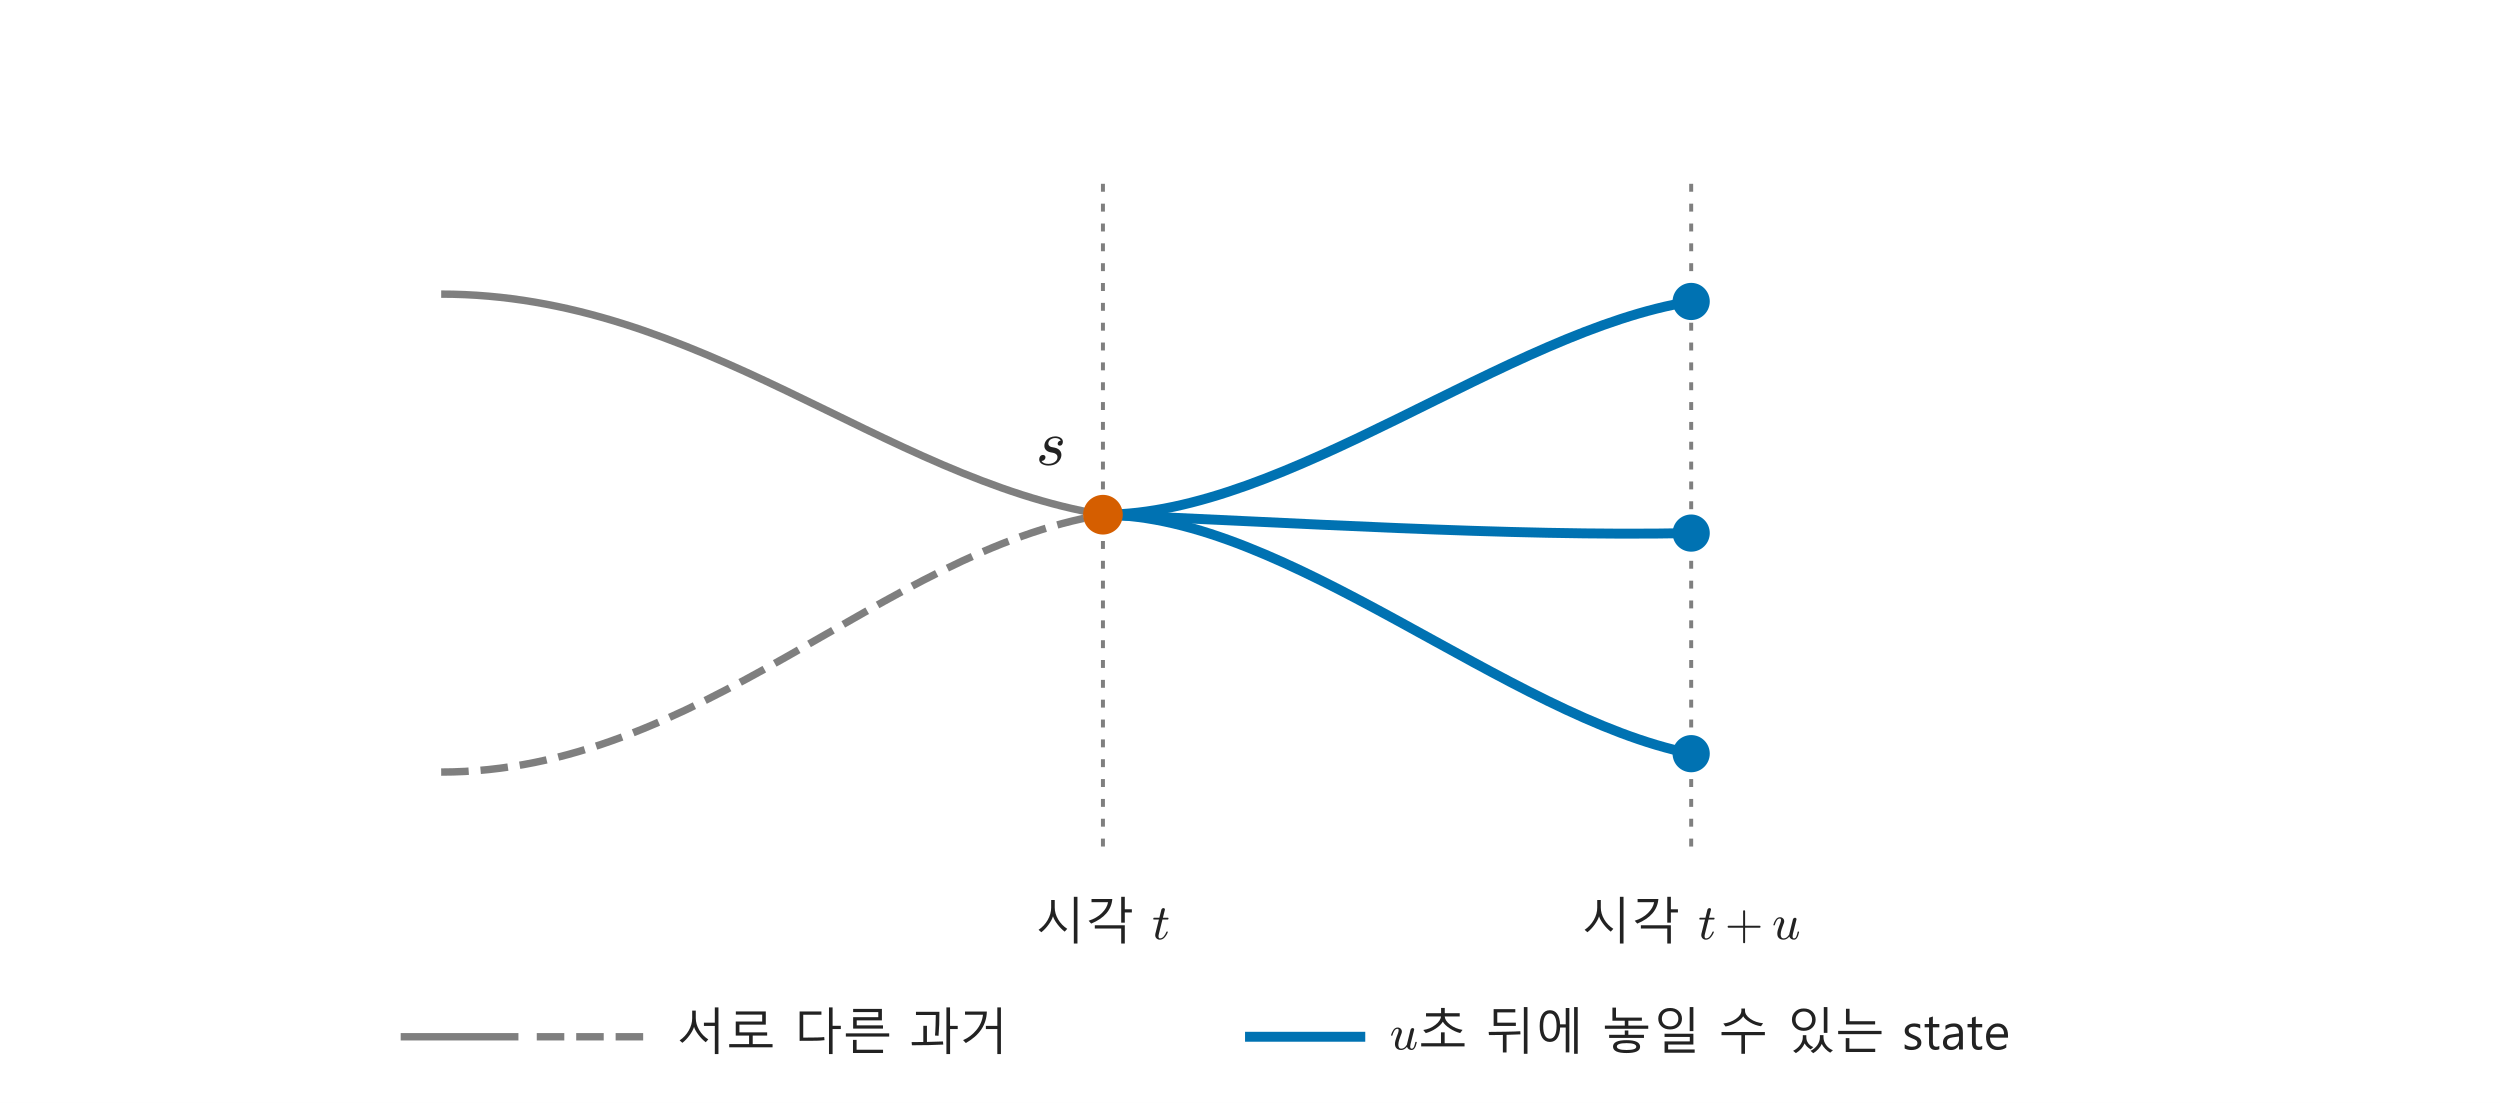
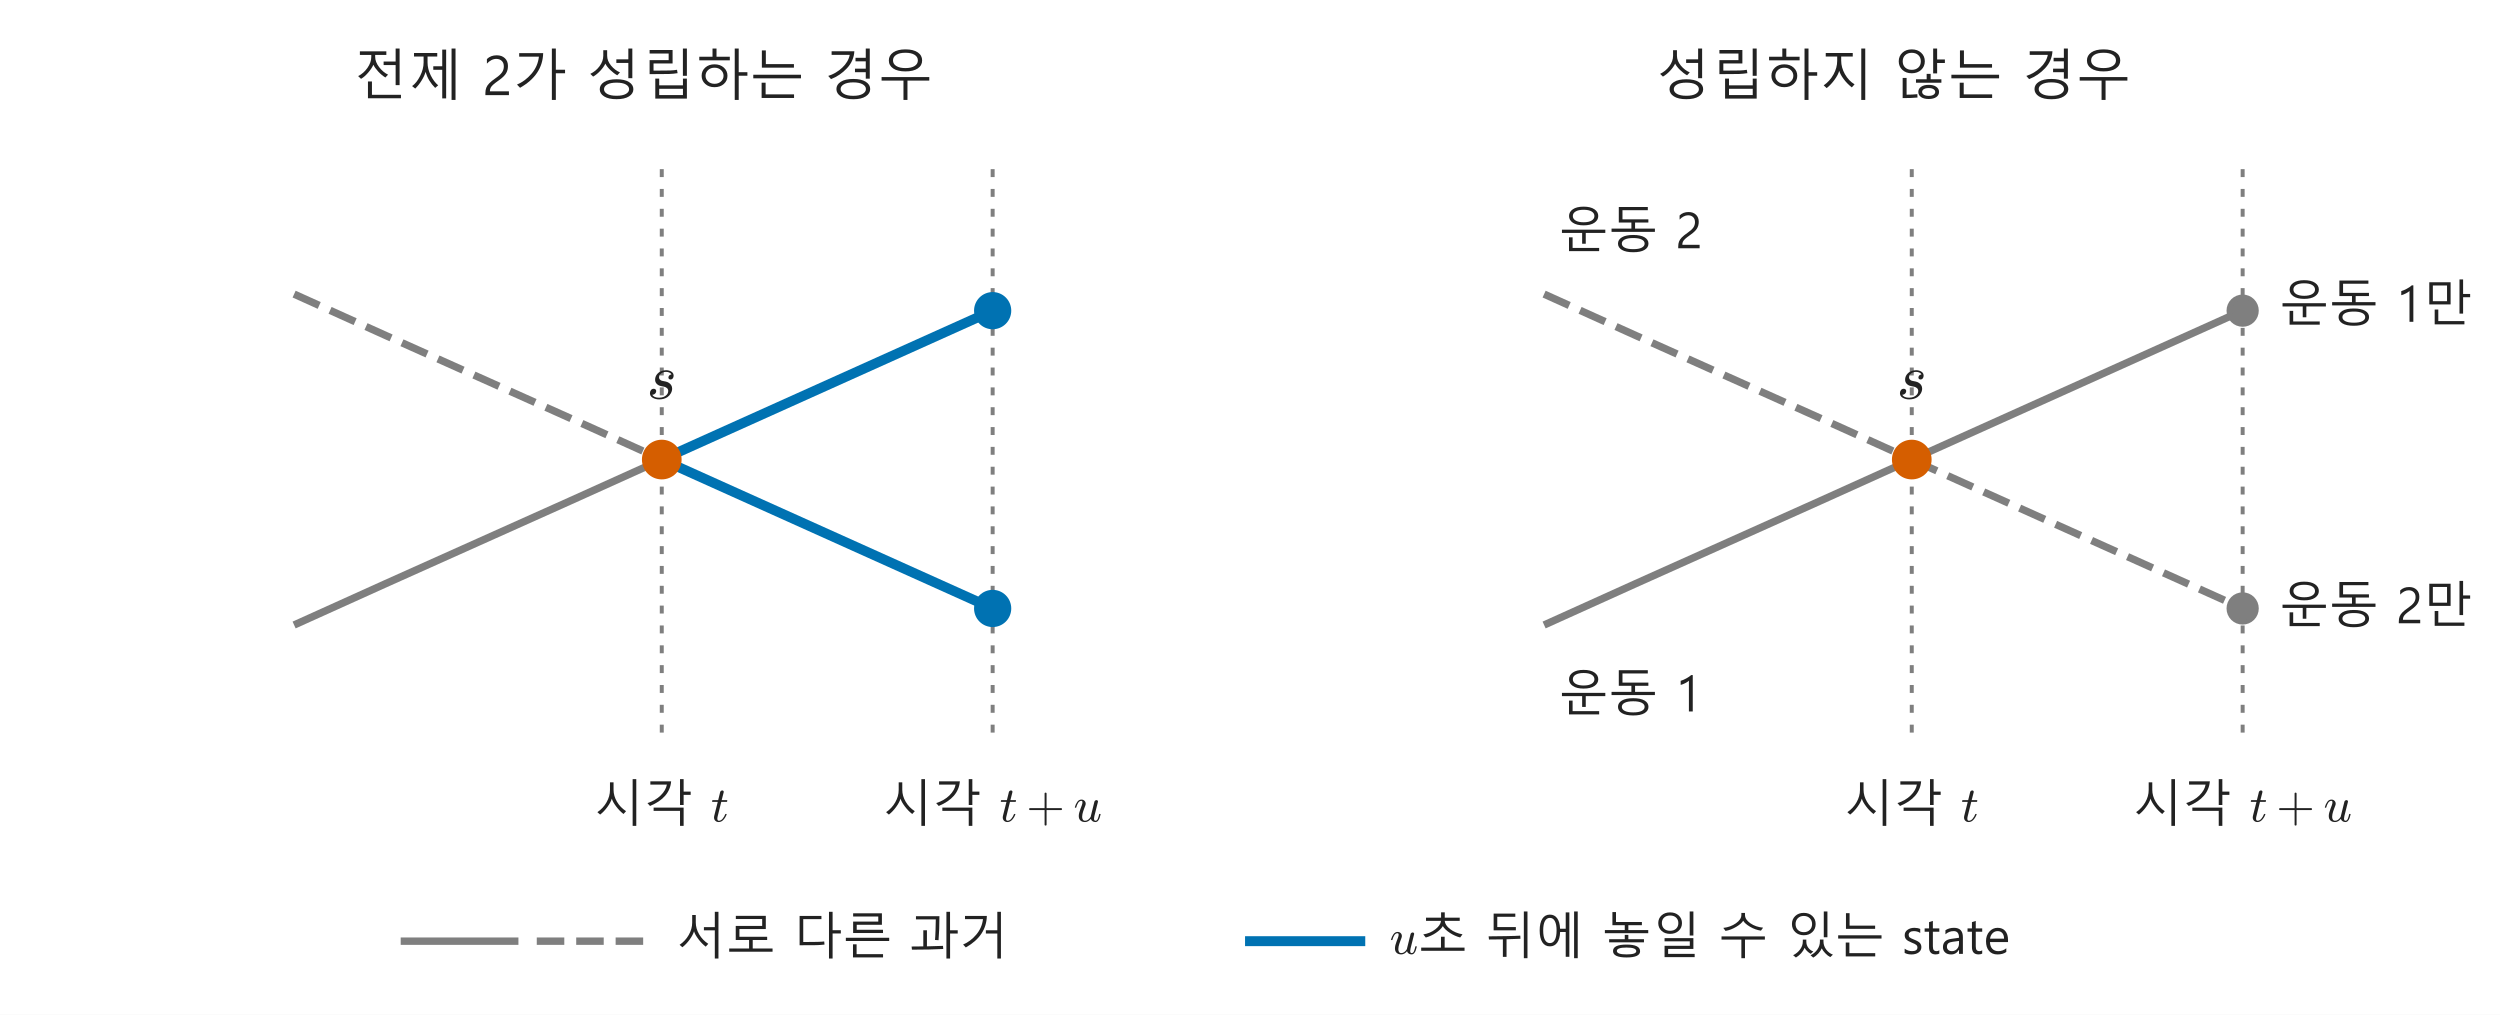
- <svg xmlns="http://www.w3.org/2000/svg" xmlns:xlink="http://www.w3.org/1999/xlink" width="504pt" height="222.353pt" viewBox="0 0 504 222.353" version="1.1">
+ <svg xmlns="http://www.w3.org/2000/svg" xmlns:xlink="http://www.w3.org/1999/xlink" width="504pt" height="204.565pt" viewBox="0 0 504 204.565" version="1.1">
  <defs>
    <style type="text/css">*{stroke-linejoin: round; stroke-linecap: butt}</style>
  </defs>
  <g id="figure_1">
    <g id="patch_1">
-       <path d="M 0 222.353  L 504 222.353  L 504 0  L 0 0  z " style="fill: #ffffff" />
+       <path d="M 0 204.565  L 504 204.565  L 504 0  L 0 0  z " style="fill: #ffffff" />
    </g>
    <g id="axes_1">
      <g id="line2d_1">
-         <path d="M 222.353 37.059  L 222.353 171.953  " clip-path="url(#p27a71201ba)" style="fill: none; stroke-dasharray: 1.6,2.4; stroke-dashoffset: 0; stroke: #7f7f7f; stroke-width: 0.8" />
+         <path d="M 133.412 34.094  L 133.412 148.235  " clip-path="url(#p366b29219c)" style="fill: none; stroke-dasharray: 1.6,2.4; stroke-dashoffset: 0; stroke: #7f7f7f; stroke-width: 0.8" />
      </g>
      <g id="line2d_2">
-         <path d="M 340.941 37.059  L 340.941 171.953  " clip-path="url(#p27a71201ba)" style="fill: none; stroke-dasharray: 1.6,2.4; stroke-dashoffset: 0; stroke: #7f7f7f; stroke-width: 0.8" />
+         <path d="M 200.118 34.094  L 200.118 148.235  " clip-path="url(#p366b29219c)" style="fill: none; stroke-dasharray: 1.6,2.4; stroke-dashoffset: 0; stroke: #7f7f7f; stroke-width: 0.8" />
      </g>
      <g id="line2d_3">
-         <path d="M 81.529 209.012  L 103.765 209.012  " clip-path="url(#p27a71201ba)" style="fill: none; stroke: #7f7f7f; stroke-width: 1.5; stroke-linecap: square" />
+         <path d="M 385.412 34.094  L 385.412 148.235  " clip-path="url(#p366b29219c)" style="fill: none; stroke-dasharray: 1.6,2.4; stroke-dashoffset: 0; stroke: #7f7f7f; stroke-width: 0.8" />
      </g>
      <g id="line2d_4">
-         <path d="M 108.212 209.012  L 130.447 209.012  " clip-path="url(#p27a71201ba)" style="fill: none; stroke-dasharray: 5.55,2.4; stroke-dashoffset: 0; stroke: #7f7f7f; stroke-width: 1.5" />
+         <path d="M 452.118 34.094  L 452.118 148.235  " clip-path="url(#p366b29219c)" style="fill: none; stroke-dasharray: 1.6,2.4; stroke-dashoffset: 0; stroke: #7f7f7f; stroke-width: 0.8" />
      </g>
      <g id="line2d_5">
-         <path d="M 252 209.012  L 274.235 209.012  " clip-path="url(#p27a71201ba)" style="fill: none; stroke: #0072b2; stroke-width: 2; stroke-linecap: square" />
+         <path d="M 81.529 189.741  L 103.765 189.741  " clip-path="url(#p366b29219c)" style="fill: none; stroke: #7f7f7f; stroke-width: 1.5; stroke-linecap: square" />
+       </g>
+       <g id="line2d_6">
+         <path d="M 108.212 189.741  L 130.447 189.741  " clip-path="url(#p366b29219c)" style="fill: none; stroke-dasharray: 5.55,2.4; stroke-dashoffset: 0; stroke: #7f7f7f; stroke-width: 1.5" />
+       </g>
+       <g id="line2d_7">
+         <path d="M 252 189.741  L 274.235 189.741  " clip-path="url(#p366b29219c)" style="fill: none; stroke: #0072b2; stroke-width: 2; stroke-linecap: square" />
      </g>
      <g id="text_1">
-         <g style="fill: #222222" transform="translate(208.7529 189.3905) scale(0.1 -0.1)">
+         <g style="fill: #222222" transform="translate(119.8118 165.6729) scale(0.1 -0.1)">
          <defs>
            <path id="MalgunGothic-c2dc" d="M 4947 -563  L 4947 5466  L 5416 5466  L 5416 -563  L 4947 -563  z M 3769 966  Q 3263 1353 2820 1939  Q 2378 2525 2259 2950  Q 2116 2463 1687 1872  Q 1259 1281 756 891  L 397 1203  Q 1141 1703 1581 2479  Q 2022 3256 2022 4063  L 2022 5050  L 2484 5050  L 2484 4084  Q 2484 3303 2920 2556  Q 3356 1809 4097 1331  L 3769 966  z " transform="scale(0.015625)" />
            <path id="MalgunGothic-ac01" d="M 5125 3438  L 5125 2125  L 4659 2125  L 4659 5466  L 5125 5466  L 5125 3853  L 6034 3853  L 6034 3438  L 5125 3438  z M 3513 5178  Q 3344 3069 788 2003  L 459 2375  Q 1497 2703 2167 3365  Q 2838 4028 2963 4763  L 831 4763  L 831 5178  L 3513 5178  z M 4659 -563  L 4659 1369  L 1253 1369  L 1253 1791  L 5125 1791  L 5125 -563  L 4659 -563  z " transform="scale(0.015625)" />
            <path id="MalgunGothic-20" transform="scale(0.015625)" />
            <path id="Cmmi10-74" d="M 397 519  Q 397 613 416 697  L 878 2534  L 206 2534  Q 141 2534 141 2619  Q 166 2759 225 2759  L 934 2759  L 1191 3803  Q 1216 3888 1291 3947  Q 1366 4006 1459 4006  Q 1541 4006 1595 3957  Q 1650 3909 1650 3828  Q 1650 3809 1648 3798  Q 1647 3788 1644 3775  L 1388 2759  L 2047 2759  Q 2113 2759 2113 2675  Q 2109 2659 2100 2621  Q 2091 2584 2075 2559  Q 2059 2534 2028 2534  L 1331 2534  L 872 684  Q 825 503 825 372  Q 825 97 1013 97  Q 1294 97 1511 361  Q 1728 625 1844 941  Q 1869 978 1894 978  L 1972 978  Q 1997 978 2012 961  Q 2028 944 2028 922  Q 2028 909 2022 903  Q 1881 516 1612 222  Q 1344 -72 997 -72  Q 744 -72 570 93  Q 397 259 397 519  z " transform="scale(0.015625)" />
          </defs>
          <use xlink:href="#MalgunGothic-c2dc" transform="translate(0 0.59375)" />
          <use xlink:href="#MalgunGothic-ac01" transform="translate(100 0.59375)" />
          <use xlink:href="#MalgunGothic-20" transform="translate(200 0.59375)" />
          <use xlink:href="#Cmmi10-74" transform="translate(235.1562 0.59375)" />
        </g>
      </g>
      <g id="text_2">
-         <g style="fill: #222222" transform="translate(318.8412 189.3905) scale(0.1 -0.1)">
+         <g style="fill: #222222" transform="translate(178.0176 165.6729) scale(0.1 -0.1)">
          <defs>
            <path id="Cmr10-2b" d="M 481 1472  Q 428 1472 393 1512  Q 359 1553 359 1600  Q 359 1647 393 1687  Q 428 1728 481 1728  L 2363 1728  L 2363 3616  Q 2363 3666 2400 3698  Q 2438 3731 2491 3731  Q 2538 3731 2578 3698  Q 2619 3666 2619 3616  L 2619 1728  L 4500 1728  Q 4547 1728 4581 1687  Q 4616 1647 4616 1600  Q 4616 1553 4581 1512  Q 4547 1472 4500 1472  L 2619 1472  L 2619 -416  Q 2619 -466 2578 -498  Q 2538 -531 2491 -531  Q 2438 -531 2400 -498  Q 2363 -466 2363 -416  L 2363 1472  L 481 1472  z " transform="scale(0.015625)" />
            <path id="Cmmi10-75" d="M 678 697  Q 678 906 734 1126  Q 791 1347 892 1617  Q 994 1888 1069 2088  Q 1153 2322 1153 2472  Q 1153 2663 1013 2663  Q 759 2663 595 2402  Q 431 2141 353 1819  Q 341 1778 300 1778  L 225 1778  Q 172 1778 172 1838  L 172 1856  Q 275 2238 487 2533  Q 700 2828 1025 2828  Q 1253 2828 1411 2678  Q 1569 2528 1569 2297  Q 1569 2178 1516 2047  Q 1488 1969 1388 1706  Q 1288 1444 1234 1272  Q 1181 1100 1147 934  Q 1113 769 1113 603  Q 1113 391 1203 244  Q 1294 97 1497 97  Q 1906 97 2216 603  Q 2222 628 2226 651  Q 2231 675 2234 697  L 2694 2553  Q 2716 2638 2794 2698  Q 2872 2759 2963 2759  Q 3041 2759 3098 2709  Q 3156 2659 3156 2578  Q 3156 2541 3150 2528  L 2688 684  Q 2644 494 2644 372  Q 2644 97 2828 97  Q 3034 97 3136 351  Q 3238 606 3309 941  Q 3322 978 3359 978  L 3438 978  Q 3463 978 3478 956  Q 3494 934 3494 916  Q 3425 641 3361 444  Q 3297 247 3159 87  Q 3022 -72 2816 -72  Q 2613 -72 2452 39  Q 2291 150 2234 341  Q 2088 153 1894 40  Q 1700 -72 1484 -72  Q 1116 -72 897 129  Q 678 331 678 697  z " transform="scale(0.015625)" />
          </defs>
          <use xlink:href="#MalgunGothic-c2dc" transform="translate(0 0.59375)" />
          <use xlink:href="#MalgunGothic-ac01" transform="translate(100 0.59375)" />
          <use xlink:href="#MalgunGothic-20" transform="translate(200 0.59375)" />
          <use xlink:href="#Cmmi10-74" transform="translate(235.1562 0.59375)" />
          <use xlink:href="#Cmr10-2b" transform="translate(288.7988 0.59375)" />
          <use xlink:href="#Cmmi10-75" transform="translate(384.043 0.59375)" />
        </g>
      </g>
+       <g id="text_3">
+         <g style="fill: #222222" transform="translate(371.8118 165.6729) scale(0.1 -0.1)">
+           <use xlink:href="#MalgunGothic-c2dc" transform="translate(0 0.59375)" />
+           <use xlink:href="#MalgunGothic-ac01" transform="translate(100 0.59375)" />
+           <use xlink:href="#MalgunGothic-20" transform="translate(200 0.59375)" />
+           <use xlink:href="#Cmmi10-74" transform="translate(235.1562 0.59375)" />
+         </g>
+       </g>
+       <g id="text_4">
+         <g style="fill: #222222" transform="translate(430.0176 165.6729) scale(0.1 -0.1)">
+           <use xlink:href="#MalgunGothic-c2dc" transform="translate(0 0.59375)" />
+           <use xlink:href="#MalgunGothic-ac01" transform="translate(100 0.59375)" />
+           <use xlink:href="#MalgunGothic-20" transform="translate(200 0.59375)" />
+           <use xlink:href="#Cmmi10-74" transform="translate(235.1562 0.59375)" />
+           <use xlink:href="#Cmr10-2b" transform="translate(288.7988 0.59375)" />
+           <use xlink:href="#Cmmi10-75" transform="translate(384.043 0.59375)" />
+         </g>
+       </g>
      <g id="patch_2">
-         <path d="M 88.941 59.294  C 140.824 59.294 177.882 96.353 222.353 103.765  " clip-path="url(#p27a71201ba)" style="fill: none; stroke: #7f7f7f; stroke-width: 1.5; stroke-linejoin: miter" />
+         <path d="M 59.294 126  C 83.753 114.882 108.953 103.765 133.412 92.647  " clip-path="url(#p366b29219c)" style="fill: none; stroke: #7f7f7f; stroke-width: 1.5; stroke-linejoin: miter" />
      </g>
      <g id="patch_3">
-         <path d="M 88.941 155.647  C 140.824 155.647 177.882 111.176 222.353 103.765  " clip-path="url(#p27a71201ba)" style="fill: none; stroke-dasharray: 5.55,2.4; stroke-dashoffset: 0; stroke: #7f7f7f; stroke-width: 1.5; stroke-linejoin: miter" />
+         <path d="M 59.294 59.294  C 83.753 70.412 108.953 81.529 133.412 92.647  " clip-path="url(#p366b29219c)" style="fill: none; stroke-dasharray: 5.55,2.4; stroke-dashoffset: 0; stroke: #7f7f7f; stroke-width: 1.5; stroke-linejoin: miter" />
      </g>
      <g id="patch_4">
-         <path d="M 222.353 103.765  C 259.412 103.765 303.882 66.706 340.941 60.776  " clip-path="url(#p27a71201ba)" style="fill: none; stroke: #0072b2; stroke-width: 2; stroke-linejoin: miter" />
+         <path d="M 133.412 92.647  C 155.647 82.641 177.882 72.635 200.118 62.629  " clip-path="url(#p366b29219c)" style="fill: none; stroke: #0072b2; stroke-width: 2; stroke-linejoin: miter" />
      </g>
      <g id="patch_5">
-         <path d="M 222.353 103.765  C 259.412 105.247 303.882 108.212 340.941 107.471  " clip-path="url(#p27a71201ba)" style="fill: none; stroke: #0072b2; stroke-width: 2; stroke-linejoin: miter" />
+         <path d="M 133.412 92.647  C 155.647 102.653 177.882 112.659 200.118 122.665  " clip-path="url(#p366b29219c)" style="fill: none; stroke: #0072b2; stroke-width: 2; stroke-linejoin: miter" />
      </g>
      <g id="patch_6">
-         <path d="M 222.353 103.765  C 259.412 103.765 303.882 144.529 340.941 151.941  " clip-path="url(#p27a71201ba)" style="fill: none; stroke: #0072b2; stroke-width: 2; stroke-linejoin: miter" />
-       </g>
-       <g id="text_3">
-         <g style="fill: #222222" transform="translate(208.8312 93.82181) scale(0.13 -0.13)">
+         <path d="M 311.294 126  C 335.753 114.882 360.953 103.765 385.412 92.647  " clip-path="url(#p366b29219c)" style="fill: none; stroke: #7f7f7f; stroke-width: 1.5; stroke-linejoin: miter" />
+       </g>
+       <g id="patch_7">
+         <path d="M 311.294 59.294  C 335.753 70.412 360.953 81.529 385.412 92.647  " clip-path="url(#p366b29219c)" style="fill: none; stroke-dasharray: 5.55,2.4; stroke-dashoffset: 0; stroke: #7f7f7f; stroke-width: 1.5; stroke-linejoin: miter" />
+       </g>
+       <g id="patch_8">
+         <path d="M 385.412 92.647  C 407.647 82.641 429.882 72.635 452.118 62.629  " clip-path="url(#p366b29219c)" style="fill: none; stroke: #7f7f7f; stroke-width: 1.5; stroke-linejoin: miter" />
+       </g>
+       <g id="patch_9">
+         <path d="M 385.412 92.647  C 407.647 102.653 429.882 112.659 452.118 122.665  " clip-path="url(#p366b29219c)" style="fill: none; stroke-dasharray: 5.55,2.4; stroke-dashoffset: 0; stroke: #7f7f7f; stroke-width: 1.5; stroke-linejoin: miter" />
+       </g>
+       <g id="text_5">
+         <g style="fill: #222222" transform="translate(130.3568 80.48063) scale(0.13 -0.13)">
          <defs>
            <path id="Cmmi10-73" d="M 556 391  Q 728 97 1247 97  Q 1472 97 1675 173  Q 1878 250 2011 403  Q 2144 556 2144 775  Q 2144 941 2025 1047  Q 1906 1153 1734 1191  L 1388 1259  Q 1150 1319 997 1481  Q 844 1644 844 1875  Q 844 2159 998 2378  Q 1153 2597 1406 2712  Q 1659 2828 1931 2828  Q 2222 2828 2451 2689  Q 2681 2550 2681 2278  Q 2681 2131 2598 2018  Q 2516 1906 2369 1906  Q 2284 1906 2223 1961  Q 2163 2016 2163 2100  Q 2163 2175 2205 2245  Q 2247 2316 2317 2358  Q 2388 2400 2463 2400  Q 2406 2538 2251 2600  Q 2097 2663 1919 2663  Q 1756 2663 1593 2597  Q 1431 2531 1332 2404  Q 1234 2278 1234 2106  Q 1234 1991 1315 1903  Q 1397 1816 1516 1778  L 1888 1703  Q 2066 1666 2214 1570  Q 2363 1475 2448 1329  Q 2534 1184 2534 997  Q 2534 759 2401 528  Q 2269 297 2075 159  Q 1734 -72 1241 -72  Q 900 -72 615 84  Q 331 241 331 550  Q 331 725 432 854  Q 534 984 709 984  Q 813 984 883 921  Q 953 859 953 756  Q 953 609 843 500  Q 734 391 588 391  L 556 391  z " transform="scale(0.015625)" />
          </defs>
          <use xlink:href="#Cmmi10-73" transform="translate(0 0.8125)" />
        </g>
      </g>
-       <g id="text_4">
-         <g style="fill: #222222" transform="translate(136.3765 211.6258) scale(0.1 -0.1)">
+       <g id="text_6">
+         <g style="fill: #222222" transform="translate(382.3568 80.48063) scale(0.13 -0.13)">
+           <use xlink:href="#Cmmi10-73" transform="translate(0 0.8125)" />
+         </g>
+       </g>
+       <g id="text_7">
+         <g style="fill: #222222" transform="translate(314.2588 143.4376) scale(0.1 -0.1)">
+           <defs>
+             <path id="MalgunGothic-c6b4" d="M 3200 2956  Q 2306 2956 1812 3292  Q 1319 3628 1319 4159  Q 1319 4697 1812 5033  Q 2306 5369 3200 5369  Q 4097 5369 4592 5031  Q 5088 4694 5088 4159  Q 5088 3631 4592 3293  Q 4097 2956 3200 2956  z M 3200 4966  Q 2534 4966 2170 4747  Q 1806 4528 1806 4159  Q 1806 3794 2173 3573  Q 2541 3353 3200 3353  Q 3859 3353 4226 3573  Q 4594 3794 4594 4159  Q 4594 4528 4230 4747  Q 3866 4966 3200 4966  z M 3009 588  L 3009 1978  L 403 1978  L 403 2400  L 5997 2400  L 5997 1978  L 3475 1978  L 3475 588  L 3009 588  z M 1313 -372  L 1313 1409  L 1778 1409  L 1778 44  L 5203 44  L 5203 -372  L 1313 -372  z " transform="scale(0.015625)" />
+             <path id="MalgunGothic-b3d9" d="M 403 2119  L 403 2534  L 2963 2534  L 2963 3316  L 1338 3316  L 1338 5325  L 5081 5325  L 5081 4909  L 1813 4909  L 1813 3731  L 5153 3731  L 5153 3316  L 3438 3316  L 3438 2534  L 5997 2534  L 5997 2119  L 403 2119  z M 3200 -513  Q 2247 -513 1740 -211  Q 1234 91 1234 603  Q 1234 1116 1742 1416  Q 2250 1716 3200 1716  Q 4150 1716 4658 1416  Q 5166 1116 5166 603  Q 5166 91 4659 -211  Q 4153 -513 3200 -513  z M 3200 1319  Q 2478 1319 2103 1126  Q 1728 934 1728 603  Q 1728 272 2104 78  Q 2481 -116 3200 -116  Q 3919 -116 4295 78  Q 4672 272 4672 603  Q 4672 934 4295 1126  Q 3919 1319 3200 1319  z " transform="scale(0.015625)" />
+             <path id="MalgunGothic-31" d="M 2231 0  L 1734 0  L 1734 3972  Q 1591 3828 1266 3661  Q 941 3494 672 3428  L 672 3959  Q 1016 4056 1409 4275  Q 1803 4494 2031 4700  L 2231 4700  L 2231 0  z " transform="scale(0.015625)" />
+           </defs>
+           <use xlink:href="#MalgunGothic-c6b4" />
+           <use xlink:href="#MalgunGothic-b3d9" transform="translate(100 0)" />
+           <use xlink:href="#MalgunGothic-20" transform="translate(200 0)" />
+           <use xlink:href="#MalgunGothic-31" transform="translate(235.1562 0)" />
+         </g>
+       </g>
+       <g id="text_8">
+         <g style="fill: #222222" transform="translate(314.2588 50.04936) scale(0.1 -0.1)">
+           <defs>
+             <path id="MalgunGothic-32" d="M 2519 3372  Q 2519 3784 2275 4018  Q 2031 4253 1628 4253  Q 1341 4253 1053 4104  Q 766 3956 534 3697  L 534 4234  Q 981 4675 1691 4675  Q 2281 4675 2642 4334  Q 3003 3994 3003 3416  Q 3003 2919 2772 2545  Q 2541 2172 1984 1775  Q 1459 1406 1254 1215  Q 1050 1025 967 854  Q 884 684 884 450  L 3116 450  L 3116 0  L 356 0  L 356 225  Q 356 603 461 870  Q 566 1138 811 1392  Q 1056 1647 1597 2022  Q 2091 2363 2305 2670  Q 2519 2978 2519 3372  z " transform="scale(0.015625)" />
+           </defs>
+           <use xlink:href="#MalgunGothic-c6b4" />
+           <use xlink:href="#MalgunGothic-b3d9" transform="translate(100 0)" />
+           <use xlink:href="#MalgunGothic-20" transform="translate(200 0)" />
+           <use xlink:href="#MalgunGothic-32" transform="translate(235.1562 0)" />
+         </g>
+       </g>
+       <g id="text_9">
+         <g style="fill: #222222" transform="translate(459.5294 64.87289) scale(0.1 -0.1)">
+           <defs>
+             <path id="MalgunGothic-b9cc" d="M 5125 3169  L 5125 1056  L 4659 1056  L 4659 5466  L 5125 5466  L 5125 3591  L 6034 3591  L 6034 3169  L 5125 3169  z M 763 2241  L 763 5100  L 3513 5100  L 3513 2241  L 763 2241  z M 3053 4684  L 1222 4684  L 1222 2656  L 3053 2656  L 3053 4684  z M 1459 -331  L 1459 1581  L 1925 1581  L 1925 91  L 5294 91  L 5294 -331  L 1459 -331  z " transform="scale(0.015625)" />
+           </defs>
+           <use xlink:href="#MalgunGothic-c6b4" />
+           <use xlink:href="#MalgunGothic-b3d9" transform="translate(100 0)" />
+           <use xlink:href="#MalgunGothic-20" transform="translate(200 0)" />
+           <use xlink:href="#MalgunGothic-31" transform="translate(235.1562 0)" />
+           <use xlink:href="#MalgunGothic-b9cc" transform="translate(290.2344 0)" />
+         </g>
+       </g>
+       <g id="text_10">
+         <g style="fill: #222222" transform="translate(459.5294 125.6494) scale(0.1 -0.1)">
+           <use xlink:href="#MalgunGothic-c6b4" />
+           <use xlink:href="#MalgunGothic-b3d9" transform="translate(100 0)" />
+           <use xlink:href="#MalgunGothic-20" transform="translate(200 0)" />
+           <use xlink:href="#MalgunGothic-32" transform="translate(235.1562 0)" />
+           <use xlink:href="#MalgunGothic-b9cc" transform="translate(290.2344 0)" />
+         </g>
+       </g>
+       <g id="text_11">
+         <g style="fill: #222222" transform="translate(71.3758 19.18135) scale(0.11 -0.11)">
+           <defs>
+             <path id="MalgunGothic-c804" d="M 4878 1178  L 4878 3525  L 3469 3525  L 3469 3944  L 4878 3944  L 4878 5466  L 5344 5466  L 5344 1178  L 4878 1178  z M 3675 2069  Q 3228 2344 2829 2776  Q 2431 3209 2266 3566  Q 2091 3150 1662 2648  Q 1234 2147 819 1913  L 481 2234  Q 1125 2559 1573 3198  Q 2022 3838 2022 4494  L 2022 4716  L 684 4716  L 684 5141  L 3788 5141  L 3788 4716  L 2478 4716  L 2478 4494  Q 2478 3894 2943 3286  Q 3409 2678 3988 2406  L 3675 2069  z M 1631 -366  L 1631 1606  L 2100 1606  L 2100 44  L 5503 44  L 5503 -366  L 1631 -366  z " transform="scale(0.015625)" />
+             <path id="MalgunGothic-c81c" d="M 5038 -563  L 5038 5466  L 5503 5466  L 5503 -563  L 5038 -563  z M 3944 -378  L 3944 2975  L 2894 2975  L 2894 3391  L 3944 3391  L 3944 5344  L 4403 5344  L 4403 -378  L 3944 -378  z M 3116 850  Q 2306 1647 1984 2734  Q 1881 2291 1529 1722  Q 1178 1153 775 769  L 409 1063  Q 941 1438 1350 2248  Q 1759 3059 1759 3834  L 1759 4525  L 634 4525  L 634 4941  L 3359 4941  L 3359 4525  L 2222 4525  L 2222 3828  Q 2222 3075 2589 2328  Q 2956 1581 3469 1153  L 3116 850  z " transform="scale(0.015625)" />
+             <path id="MalgunGothic-ac00" d="M 5094 2566  L 5094 -563  L 4628 -563  L 4628 5466  L 5094 5466  L 5094 2981  L 6175 2981  L 6175 2566  L 5094 2566  z M 3609 4928  Q 3541 2363 897 863  L 538 1241  Q 1484 1631 2234 2506  Q 2984 3381 3109 4513  L 794 4513  L 794 4928  L 3609 4928  z " transform="scale(0.015625)" />
+             <path id="MalgunGothic-c131" d="M 4947 1984  L 4947 3781  L 3541 3781  L 3541 4200  L 4947 4200  L 4947 5466  L 5416 5466  L 5416 1984  L 4947 1984  z M 3653 2328  Q 3244 2550 2831 2950  Q 2419 3350 2253 3700  Q 2075 3303 1659 2858  Q 1244 2413 819 2175  L 488 2497  Q 1134 2806 1571 3393  Q 2009 3981 2009 4628  L 2009 5269  L 2463 5269  L 2463 4628  Q 2463 4025 2916 3472  Q 3369 2919 3969 2669  L 3653 2328  z M 3566 -475  Q 2622 -475 2108 -148  Q 1594 178 1594 697  Q 1594 1216 2106 1539  Q 2619 1863 3566 1863  Q 4513 1863 5025 1539  Q 5538 1216 5538 697  Q 5538 178 5023 -148  Q 4509 -475 3566 -475  z M 3566 1466  Q 2850 1466 2472 1248  Q 2094 1031 2094 697  Q 2094 359 2473 143  Q 2853 -72 3566 -72  Q 4275 -72 4656 142  Q 5038 356 5038 697  Q 5038 1034 4659 1250  Q 4281 1466 3566 1466  z " transform="scale(0.015625)" />
+             <path id="MalgunGothic-b9bd" d="M 4947 2266  L 4947 5466  L 5416 5466  L 5416 2266  L 4947 2266  z M 4325 2578  Q 3841 2500 3330 2481  Q 2819 2463 1044 2463  L 1044 4109  L 3278 4109  L 3278 4884  L 1044 4884  L 1044 5294  L 3738 5294  L 3738 3713  L 1503 3713  L 1503 2875  Q 2975 2875 3450 2894  Q 3925 2913 4256 2975  L 4325 2578  z M 1709 -403  L 1709 1941  L 2169 1941  L 2169 1153  L 4953 1153  L 4953 1941  L 5416 1941  L 5416 -403  L 1709 -403  z M 4953 744  L 2169 744  L 2169 13  L 4953 13  L 4953 744  z " transform="scale(0.015625)" />
+             <path id="MalgunGothic-d558" d="M 5094 2278  L 5094 -563  L 4628 -563  L 4628 5466  L 5094 5466  L 5094 2694  L 6113 2694  L 6113 2278  L 5094 2278  z M 469 4084  L 469 4506  L 2022 4506  L 2022 5466  L 2491 5466  L 2491 4506  L 4050 4506  L 4050 4084  L 469 4084  z M 2253 934  Q 1588 934 1166 1318  Q 744 1703 744 2272  Q 744 2850 1166 3233  Q 1588 3616 2259 3616  Q 2928 3616 3351 3231  Q 3775 2847 3775 2266  Q 3775 1694 3351 1314  Q 2928 934 2253 934  z M 2259 3219  Q 1797 3219 1500 2941  Q 1203 2663 1203 2272  Q 1203 1884 1501 1607  Q 1800 1331 2259 1331  Q 2719 1331 3017 1607  Q 3316 1884 3316 2272  Q 3316 2663 3019 2941  Q 2722 3219 2259 3219  z " transform="scale(0.015625)" />
+             <path id="MalgunGothic-b294" d="M 1409 3225  L 1409 5247  L 1875 5247  L 1875 3641  L 5172 3641  L 5172 3225  L 1409 3225  z M 403 1972  L 403 2394  L 5997 2394  L 5997 1972  L 403 1972  z M 1381 -331  L 1381 1459  L 1850 1459  L 1850 91  L 5184 91  L 5184 -331  L 1381 -331  z " transform="scale(0.015625)" />
+             <path id="MalgunGothic-acbd" d="M 4947 1934  L 4947 2688  L 3681 2688  L 3681 3109  L 4947 3109  L 4947 3963  L 3744 3963  L 3744 4384  L 4947 4384  L 4947 5466  L 5416 5466  L 5416 1934  L 4947 1934  z M 3609 5147  Q 3547 4019 2742 3156  Q 1938 2294 872 1881  L 544 2253  Q 1459 2544 2181 3217  Q 2903 3891 3066 4728  L 941 4728  L 941 5147  L 3609 5147  z M 3481 -481  Q 2538 -481 2020 -143  Q 1503 194 1503 716  Q 1503 1238 2020 1569  Q 2538 1900 3481 1900  Q 4428 1900 4947 1569  Q 5466 1238 5466 716  Q 5466 194 4948 -143  Q 4431 -481 3481 -481  z M 3481 1497  Q 2775 1497 2386 1275  Q 1997 1053 1997 716  Q 1997 375 2381 148  Q 2766 -78 3481 -78  Q 4194 -78 4580 147  Q 4966 372 4966 716  Q 4966 1056 4575 1276  Q 4184 1497 3481 1497  z " transform="scale(0.015625)" />
+             <path id="MalgunGothic-c6b0" d="M 3200 2784  Q 2272 2784 1762 3132  Q 1253 3481 1253 4072  Q 1253 4653 1765 5011  Q 2278 5369 3200 5369  Q 4134 5369 4646 5016  Q 5159 4663 5159 4072  Q 5159 3481 4646 3132  Q 4134 2784 3200 2784  z M 3200 4972  Q 2513 4972 2127 4731  Q 1741 4491 1741 4072  Q 1741 3659 2127 3417  Q 2513 3175 3200 3175  Q 3888 3175 4273 3417  Q 4659 3659 4659 4072  Q 4659 4491 4273 4731  Q 3888 4972 3200 4972  z M 3438 1703  L 3438 -563  L 2969 -563  L 2969 1703  L 403 1703  L 403 2119  L 5997 2119  L 5997 1703  L 3438 1703  z " transform="scale(0.015625)" />
+           </defs>
+           <use xlink:href="#MalgunGothic-c804" />
+           <use xlink:href="#MalgunGothic-c81c" transform="translate(100 0)" />
+           <use xlink:href="#MalgunGothic-20" transform="translate(200 0)" />
+           <use xlink:href="#MalgunGothic-32" transform="translate(235.1562 0)" />
+           <use xlink:href="#MalgunGothic-ac00" transform="translate(290.2344 0)" />
+           <use xlink:href="#MalgunGothic-20" transform="translate(390.2344 0)" />
+           <use xlink:href="#MalgunGothic-c131" transform="translate(425.3906 0)" />
+           <use xlink:href="#MalgunGothic-b9bd" transform="translate(525.3906 0)" />
+           <use xlink:href="#MalgunGothic-d558" transform="translate(625.3906 0)" />
+           <use xlink:href="#MalgunGothic-b294" transform="translate(725.3906 0)" />
+           <use xlink:href="#MalgunGothic-20" transform="translate(825.3906 0)" />
+           <use xlink:href="#MalgunGothic-acbd" transform="translate(860.5469 0)" />
+           <use xlink:href="#MalgunGothic-c6b0" transform="translate(960.5469 0)" />
+         </g>
+       </g>
+       <g id="text_12">
+         <g style="fill: #222222" transform="translate(333.8387 19.18135) scale(0.11 -0.11)">
+           <defs>
+             <path id="MalgunGothic-c9c0" d="M 4884 -563  L 4884 5466  L 5350 5466  L 5350 -563  L 4884 -563  z M 3775 909  Q 3228 1338 2822 1881  Q 2416 2425 2297 2859  Q 2178 2397 1756 1814  Q 1334 1231 825 825  L 475 1147  Q 1191 1638 1625 2425  Q 2059 3213 2059 4019  L 2059 4525  L 716 4525  L 716 4941  L 3884 4941  L 3884 4525  L 2528 4525  L 2528 4038  Q 2528 3238 2968 2459  Q 3409 1681 4097 1269  L 3775 909  z " transform="scale(0.015625)" />
+             <path id="MalgunGothic-c54a" d="M 5131 3769  L 5131 2553  L 4666 2553  L 4666 5466  L 5131 5466  L 5131 4184  L 6041 4184  L 6041 3769  L 5131 3769  z M 2156 2566  Q 1475 2566 1051 2964  Q 628 3363 628 3969  Q 628 4575 1053 4972  Q 1478 5369 2156 5369  Q 2831 5369 3259 4972  Q 3688 4575 3688 3969  Q 3688 3366 3259 2966  Q 2831 2566 2156 2566  z M 2156 4966  Q 1675 4966 1384 4691  Q 1094 4416 1094 3969  Q 1094 3516 1384 3242  Q 1675 2969 2156 2969  Q 2638 2969 2928 3242  Q 3219 3516 3219 3969  Q 3219 4416 2928 4691  Q 2638 4966 2156 4966  z M 2650 1453  L 2650 1863  L 3903 1863  L 3903 2497  L 4372 2497  L 4372 1863  L 5631 1863  L 5631 1453  L 2650 1453  z M 2828 -281  Q 2150 -347 1088 -347  L 1088 2016  L 1550 2016  L 1550 56  Q 2250 56 2809 116  L 2828 -281  z M 4141 -453  Q 3575 -453 3250 -226  Q 2925 0 2925 378  Q 2925 753 3253 981  Q 3581 1209 4141 1209  Q 4700 1209 5028 981  Q 5356 753 5356 378  Q 5356 0 5031 -226  Q 4706 -453 4141 -453  z M 4141 831  Q 3778 831 3575 703  Q 3372 575 3372 378  Q 3372 178 3573 47  Q 3775 -84 4141 -84  Q 4506 -84 4707 48  Q 4909 181 4909 378  Q 4909 569 4706 700  Q 4503 831 4141 831  z " transform="scale(0.015625)" />
+           </defs>
+           <use xlink:href="#MalgunGothic-c131" />
+           <use xlink:href="#MalgunGothic-b9bd" transform="translate(100 0)" />
+           <use xlink:href="#MalgunGothic-d558" transform="translate(200 0)" />
+           <use xlink:href="#MalgunGothic-c9c0" transform="translate(300 0)" />
+           <use xlink:href="#MalgunGothic-20" transform="translate(400 0)" />
+           <use xlink:href="#MalgunGothic-c54a" transform="translate(435.1562 0)" />
+           <use xlink:href="#MalgunGothic-b294" transform="translate(535.1562 0)" />
+           <use xlink:href="#MalgunGothic-20" transform="translate(635.1562 0)" />
+           <use xlink:href="#MalgunGothic-acbd" transform="translate(670.3125 0)" />
+           <use xlink:href="#MalgunGothic-c6b0" transform="translate(770.3125 0)" />
+         </g>
+       </g>
+       <g id="text_13">
+         <g style="fill: #222222" transform="translate(136.3765 192.3552) scale(0.1 -0.1)">
          <defs>
            <path id="MalgunGothic-c11c" d="M 4947 -563  L 4947 3072  L 3541 3072  L 3541 3488  L 4947 3488  L 4947 5466  L 5416 5466  L 5416 -563  L 4947 -563  z M 3775 966  Q 3269 1353 2826 1939  Q 2384 2525 2266 2950  Q 2122 2463 1694 1872  Q 1266 1281 763 891  L 403 1203  Q 1147 1703 1587 2479  Q 2028 3256 2028 4063  L 2028 5050  L 2491 5050  L 2491 4084  Q 2491 3303 2927 2556  Q 3363 1809 4103 1331  L 3775 966  z " transform="scale(0.015625)" />
            <path id="MalgunGothic-b85c" d="M 1247 3641  L 4659 3641  L 4659 4531  L 1259 4531  L 1259 4941  L 5125 4941  L 5125 3238  L 1722 3238  L 1722 2241  L 5300 2241  L 5300 1825  L 3438 1825  L 3438 728  L 5997 728  L 5997 313  L 403 313  L 403 728  L 2969 728  L 2969 1825  L 1247 1825  L 1247 3641  z " transform="scale(0.015625)" />
            <path id="MalgunGothic-b2e4" d="M 5094 2669  L 5094 -563  L 4628 -563  L 4628 5466  L 5094 5466  L 5094 3091  L 6156 3091  L 6156 2669  L 5094 2669  z M 4050 1234  Q 3538 1172 3003 1159  Q 2469 1147 838 1147  L 838 4934  L 3653 4934  L 3653 4519  L 1306 4519  L 1306 1563  Q 3566 1563 4013 1638  L 4050 1234  z " transform="scale(0.015625)" />
            <path id="MalgunGothic-b978" d="M 1344 2725  L 1344 4200  L 4588 4200  L 4588 4856  L 1344 4856  L 1344 5269  L 5056 5269  L 5056 3788  L 1806 3788  L 1806 3144  L 5197 3144  L 5197 2725  L 1344 2725  z M 403 1697  L 403 2113  L 5997 2113  L 5997 1697  L 403 1697  z M 1325 -422  L 1325 1269  L 1791 1269  L 1791 0  L 5203 0  L 5203 -422  L 1325 -422  z " transform="scale(0.015625)" />
            <path id="MalgunGothic-acfc" d="M 6188 2663  L 5203 2663  L 5203 -563  L 4728 -563  L 4728 5466  L 5197 5466  L 5197 3078  L 6188 3078  L 6188 2663  z M 3828 4897  Q 3828 3144 3713 1800  L 3256 1831  Q 3294 2163 3326 3077  Q 3359 3991 3359 4481  L 800 4481  L 800 4897  L 3828 4897  z M 4319 666  Q 2688 575 281 575  L 238 984  Q 559 984 1747 1000  L 1747 3084  L 2216 3084  L 2216 1006  L 4288 1069  L 4319 666  z " transform="scale(0.015625)" />
            <path id="MalgunGothic-ac70" d="M 4897 -563  L 4897 2663  L 3419 2663  L 3419 3078  L 4897 3078  L 4897 5466  L 5363 5466  L 5363 -563  L 4897 -563  z M 3547 4928  Q 3481 2356 831 863  L 481 1241  Q 1438 1638 2178 2516  Q 2919 3394 3047 4513  L 728 4513  L 728 4928  L 3547 4928  z " transform="scale(0.015625)" />
          </defs>
          <use xlink:href="#MalgunGothic-c11c" />
          <use xlink:href="#MalgunGothic-b85c" transform="translate(100 0)" />
          <use xlink:href="#MalgunGothic-20" transform="translate(200 0)" />
          <use xlink:href="#MalgunGothic-b2e4" transform="translate(235.1562 0)" />
          <use xlink:href="#MalgunGothic-b978" transform="translate(335.1562 0)" />
          <use xlink:href="#MalgunGothic-20" transform="translate(435.1562 0)" />
          <use xlink:href="#MalgunGothic-acfc" transform="translate(470.3125 0)" />
          <use xlink:href="#MalgunGothic-ac70" transform="translate(570.3125 0)" />
        </g>
      </g>
-       <g id="text_5">
-         <g style="fill: #222222" transform="translate(280.1647 211.6258) scale(0.1 -0.1)">
+       <g id="text_14">
+         <g style="fill: #222222" transform="translate(280.1647 192.3552) scale(0.1 -0.1)">
          <defs>
            <path id="MalgunGothic-cd08" d="M 3438 4256  Q 3478 3700 4140 3189  Q 4803 2678 5734 2522  L 5434 2113  Q 4759 2278 4103 2708  Q 3447 3138 3194 3578  Q 2919 3122 2306 2709  Q 1694 2297 997 2106  L 672 2509  Q 1550 2638 2229 3166  Q 2909 3694 2956 4256  L 1025 4256  L 1025 4672  L 2969 4672  L 2969 5356  L 3444 5356  L 3444 4672  L 5375 4672  L 5375 4256  L 3438 4256  z M 403 391  L 403 806  L 2956 806  L 2956 2209  L 3431 2209  L 3431 806  L 5997 806  L 5997 391  L 403 391  z " transform="scale(0.015625)" />
            <path id="MalgunGothic-b4a4" d="M 4997 -563  L 4997 5466  L 5466 5466  L 5466 -563  L 4997 -563  z M 1100 3034  L 1100 5197  L 3897 5197  L 3897 4781  L 1569 4781  L 1569 3456  L 3969 3456  L 3969 3034  L 1100 3034  z M 2291 -391  L 2291 1869  Q 1275 1850 500 1850  L 453 2259  Q 1216 2259 2652 2286  Q 4088 2313 4538 2350  L 4563 1947  Q 3781 1900 2766 1881  L 2766 -391  L 2291 -391  z " transform="scale(0.015625)" />
            <path id="MalgunGothic-c5d0" d="M 5081 -563  L 5081 5466  L 5550 5466  L 5550 -563  L 5081 -563  z M 3278 2822  Q 3244 1931 2903 1448  Q 2563 966 1959 966  Q 1325 966 983 1495  Q 641 2025 641 3016  Q 641 4006 986 4534  Q 1331 5063 1959 5063  Q 2559 5063 2898 4591  Q 3238 4119 3272 3238  L 4000 3238  L 4000 5344  L 4469 5344  L 4469 -378  L 4000 -378  L 4000 2822  L 3278 2822  z M 1959 4641  Q 1538 4641 1316 4225  Q 1094 3809 1094 3016  Q 1094 2222 1316 1805  Q 1538 1388 1959 1388  Q 2378 1388 2600 1806  Q 2822 2225 2822 3016  Q 2822 3806 2600 4223  Q 2378 4641 1959 4641  z " transform="scale(0.015625)" />
            <path id="MalgunGothic-b193" d="M 403 2663  L 403 3072  L 2969 3072  L 2969 3700  L 1375 3700  L 1375 5394  L 1838 5394  L 1838 4109  L 5178 4109  L 5178 3700  L 3431 3700  L 3431 3072  L 5997 3072  L 5997 2663  L 403 2663  z M 953 1484  L 953 1888  L 2969 1888  L 2969 2450  L 3431 2450  L 3431 1888  L 5447 1888  L 5447 1484  L 953 1484  z M 3200 -466  Q 1453 -466 1453 366  Q 1453 1197 3200 1197  Q 4947 1197 4947 341  Q 4947 -466 3200 -466  z M 3200 813  Q 1947 813 1947 372  Q 1947 -72 3200 -72  Q 4453 -72 4453 347  Q 4453 813 3200 813  z " transform="scale(0.015625)" />
            <path id="MalgunGothic-c77c" d="M 4947 2363  L 4947 5466  L 5422 5466  L 5422 2363  L 4947 2363  z M 2419 2578  Q 1738 2578 1314 2970  Q 891 3363 891 3969  Q 891 4572 1314 4961  Q 1738 5350 2419 5350  Q 3097 5350 3523 4959  Q 3950 4569 3950 3969  Q 3950 3366 3522 2972  Q 3094 2578 2419 2578  z M 2419 4947  Q 1931 4947 1643 4680  Q 1356 4413 1356 3969  Q 1356 3522 1643 3248  Q 1931 2975 2419 2975  Q 2906 2975 3193 3248  Q 3481 3522 3481 3969  Q 3481 4413 3193 4680  Q 2906 4947 2419 4947  z M 1703 -422  L 1703 1038  L 4959 1038  L 4959 1613  L 1703 1613  L 1703 2028  L 5422 2028  L 5422 634  L 2163 634  L 2163 -6  L 5588 -6  L 5588 -422  L 1703 -422  z " transform="scale(0.015625)" />
            <path id="MalgunGothic-c218" d="M 5491 2994  Q 4750 3097 4078 3498  Q 3406 3900 3200 4275  Q 2975 3891 2309 3491  Q 1644 3091 922 2956  L 634 3347  Q 1559 3450 2261 3942  Q 2963 4434 2963 5013  L 2963 5275  L 3431 5275  L 3431 5013  Q 3431 4431 4118 3948  Q 4806 3466 5766 3378  L 5491 2994  z M 3431 1838  L 3431 -563  L 2963 -563  L 2963 1838  L 403 1838  L 403 2253  L 5997 2253  L 5997 1838  L 3431 1838  z " transform="scale(0.015625)" />
            <path id="MalgunGothic-c788" d="M 4947 2138  L 4947 5466  L 5416 5466  L 5416 2138  L 4947 2138  z M 2369 2400  Q 1697 2400 1267 2809  Q 838 3219 838 3847  Q 838 4472 1264 4880  Q 1691 5288 2369 5288  Q 3047 5288 3472 4881  Q 3897 4475 3897 3847  Q 3897 3216 3470 2808  Q 3044 2400 2369 2400  z M 2369 4891  Q 1894 4891 1600 4598  Q 1306 4306 1306 3847  Q 1306 3381 1600 3089  Q 1894 2797 2369 2797  Q 2847 2797 3142 3090  Q 3438 3384 3438 3847  Q 3438 4300 3142 4595  Q 2847 4891 2369 4891  z M 5778 -422  Q 5463 -259 5138 80  Q 4813 419 4684 709  Q 4556 394 4239 47  Q 3922 -300 3584 -488  L 3238 -178  Q 3778 78 4112 553  Q 4447 1028 4447 1581  L 4447 1844  L 4909 1844  L 4909 1581  Q 4909 1031 5254 562  Q 5600 94 6125 -103  L 5778 -422  z M 3256 0  Q 2681 359 2478 781  Q 2138 0 1350 -475  L 991 -178  Q 1553 103 1897 578  Q 2241 1053 2241 1581  L 2241 1838  L 2694 1838  L 2694 1581  Q 2694 1125 2953 781  Q 3213 438 3597 306  L 3256 0  z " transform="scale(0.015625)" />
-             <path id="MalgunGothic-b294" d="M 1409 3225  L 1409 5247  L 1875 5247  L 1875 3641  L 5172 3641  L 5172 3225  L 1409 3225  z M 403 1972  L 403 2394  L 5997 2394  L 5997 1972  L 403 1972  z M 1381 -331  L 1381 1459  L 1850 1459  L 1850 91  L 5184 91  L 5184 -331  L 1381 -331  z " transform="scale(0.015625)" />
            <path id="MalgunGothic-73" d="M 331 669  Q 763 350 1278 350  Q 1978 350 1978 822  Q 1978 1025 1825 1158  Q 1672 1291 1222 1459  Q 703 1666 520 1878  Q 338 2091 338 2416  Q 338 2834 700 3096  Q 1063 3359 1584 3359  Q 2003 3359 2341 3213  L 2341 2697  Q 1975 2934 1506 2934  Q 1200 2934 1025 2798  Q 850 2663 850 2459  Q 850 2241 979 2125  Q 1109 2009 1544 1838  Q 2131 1609 2309 1390  Q 2488 1172 2488 869  Q 2488 431 2127 176  Q 1766 -78 1203 -78  Q 694 -78 331 122  L 331 669  z " transform="scale(0.015625)" />
            <path id="MalgunGothic-74" d="M 2031 31  Q 1844 -72 1553 -72  Q 706 -72 706 881  L 706 2856  L 138 2856  L 138 3284  L 706 3284  L 706 4091  L 1200 4250  L 1200 3284  L 2031 3284  L 2031 2856  L 1200 2856  L 1200 972  Q 1200 625 1315 487  Q 1431 350 1691 350  Q 1888 350 2031 459  L 2031 31  z " transform="scale(0.015625)" />
            <path id="MalgunGothic-61" d="M 616 3050  Q 1097 3359 1722 3359  Q 2866 3359 2866 2147  L 2866 0  L 2369 0  L 2369 516  L 2350 516  Q 2009 -78 1341 -78  Q 859 -78 576 180  Q 294 438 294 869  Q 294 1784 1375 1934  L 2366 2078  Q 2366 2934 1684 2934  Q 1084 2934 616 2525  L 616 3050  z M 1563 1559  Q 1178 1509 993 1371  Q 809 1234 809 903  Q 809 653 986 500  Q 1163 347 1450 347  Q 1847 347 2106 628  Q 2366 909 2366 1334  L 2366 1666  L 1563 1559  z " transform="scale(0.015625)" />
            <path id="MalgunGothic-65" d="M 3156 1519  L 828 1519  Q 844 950 1133 648  Q 1422 347 1909 347  Q 2472 347 2934 719  L 2934 244  Q 2494 -78 1794 -78  Q 1100 -78 708 376  Q 316 831 316 1634  Q 316 2381 747 2870  Q 1178 3359 1816 3359  Q 2453 3359 2804 2942  Q 3156 2525 3156 1788  L 3156 1519  z M 2644 1956  Q 2644 2416 2423 2675  Q 2203 2934 1809 2934  Q 1438 2934 1169 2667  Q 900 2400 834 1956  L 2644 1956  z " transform="scale(0.015625)" />
          </defs>
          <use xlink:href="#Cmmi10-75" transform="translate(0 0.59375)" />
          <use xlink:href="#MalgunGothic-cd08" transform="translate(57.17773 0.59375)" />
          <use xlink:href="#MalgunGothic-20" transform="translate(157.1777 0.59375)" />
          <use xlink:href="#MalgunGothic-b4a4" transform="translate(192.334 0.59375)" />
          <use xlink:href="#MalgunGothic-c5d0" transform="translate(292.334 0.59375)" />
          <use xlink:href="#MalgunGothic-20" transform="translate(392.334 0.59375)" />
          <use xlink:href="#MalgunGothic-b193" transform="translate(427.4902 0.59375)" />
          <use xlink:href="#MalgunGothic-c77c" transform="translate(527.4902 0.59375)" />
          <use xlink:href="#MalgunGothic-20" transform="translate(627.4902 0.59375)" />
          <use xlink:href="#MalgunGothic-c218" transform="translate(662.6465 0.59375)" />
          <use xlink:href="#MalgunGothic-20" transform="translate(762.6465 0.59375)" />
          <use xlink:href="#MalgunGothic-c788" transform="translate(797.8027 0.59375)" />
          <use xlink:href="#MalgunGothic-b294" transform="translate(897.8027 0.59375)" />
          <use xlink:href="#MalgunGothic-20" transform="translate(997.8027 0.59375)" />
          <use xlink:href="#MalgunGothic-73" transform="translate(1032.959 0.59375)" />
          <use xlink:href="#MalgunGothic-74" transform="translate(1076.27 0.59375)" />
          <use xlink:href="#MalgunGothic-61" transform="translate(1110.742 0.59375)" />
          <use xlink:href="#MalgunGothic-74" transform="translate(1162.744 0.59375)" />
          <use xlink:href="#MalgunGothic-65" transform="translate(1197.217 0.59375)" />
        </g>
      </g>
-       <g id="line2d_6">
+       <g id="line2d_8">
        <defs>
          <path id="maf4f571ca9" d="M 0 3.25  C 0.862 3.25 1.689 2.908 2.298 2.298  C 2.908 1.689 3.25 0.862 3.25 0  C 3.25 -0.862 2.908 -1.689 2.298 -2.298  C 1.689 -2.908 0.862 -3.25 0 -3.25  C -0.862 -3.25 -1.689 -2.908 -2.298 -2.298  C -2.908 -1.689 -3.25 -0.862 -3.25 0  C -3.25 0.862 -2.908 1.689 -2.298 2.298  C -1.689 2.908 -0.862 3.25 0 3.25  z " style="stroke: #0072b2" />
        </defs>
-         <g clip-path="url(#p27a71201ba)">
-           <use xlink:href="#maf4f571ca9" x="340.941" y="60.776" style="fill: #0072b2; stroke: #0072b2" />
-         </g>
-       </g>
-       <g id="line2d_7">
-         <g clip-path="url(#p27a71201ba)">
-           <use xlink:href="#maf4f571ca9" x="340.941" y="107.471" style="fill: #0072b2; stroke: #0072b2" />
-         </g>
-       </g>
-       <g id="line2d_8">
-         <g clip-path="url(#p27a71201ba)">
-           <use xlink:href="#maf4f571ca9" x="340.941" y="151.941" style="fill: #0072b2; stroke: #0072b2" />
+         <g clip-path="url(#p366b29219c)">
+           <use xlink:href="#maf4f571ca9" x="200.118" y="62.629" style="fill: #0072b2; stroke: #0072b2" />
        </g>
      </g>
      <g id="line2d_9">
+         <g clip-path="url(#p366b29219c)">
+           <use xlink:href="#maf4f571ca9" x="200.118" y="122.665" style="fill: #0072b2; stroke: #0072b2" />
+         </g>
+       </g>
+       <g id="line2d_10">
+         <defs>
+           <path id="m495d2dec75" d="M 0 2.75  C 0.729 2.75 1.429 2.46 1.945 1.945  C 2.46 1.429 2.75 0.729 2.75 0  C 2.75 -0.729 2.46 -1.429 1.945 -1.945  C 1.429 -2.46 0.729 -2.75 0 -2.75  C -0.729 -2.75 -1.429 -2.46 -1.945 -1.945  C -2.46 -1.429 -2.75 -0.729 -2.75 0  C -2.75 0.729 -2.46 1.429 -1.945 1.945  C -1.429 2.46 -0.729 2.75 0 2.75  z " style="stroke: #7f7f7f" />
+         </defs>
+         <g clip-path="url(#p366b29219c)">
+           <use xlink:href="#m495d2dec75" x="452.118" y="62.629" style="fill: #7f7f7f; stroke: #7f7f7f" />
+         </g>
+       </g>
+       <g id="line2d_11">
+         <g clip-path="url(#p366b29219c)">
+           <use xlink:href="#m495d2dec75" x="452.118" y="122.665" style="fill: #7f7f7f; stroke: #7f7f7f" />
+         </g>
+       </g>
+       <g id="line2d_12">
        <defs>
          <path id="mca4459521e" d="M 0 3.5  C 0.928 3.5 1.819 3.131 2.475 2.475  C 3.131 1.819 3.5 0.928 3.5 0  C 3.5 -0.928 3.131 -1.819 2.475 -2.475  C 1.819 -3.131 0.928 -3.5 0 -3.5  C -0.928 -3.5 -1.819 -3.131 -2.475 -2.475  C -3.131 -1.819 -3.5 -0.928 -3.5 0  C -3.5 0.928 -3.131 1.819 -2.475 2.475  C -1.819 3.131 -0.928 3.5 0 3.5  z " style="stroke: #d55e00" />
        </defs>
-         <g clip-path="url(#p27a71201ba)">
-           <use xlink:href="#mca4459521e" x="222.353" y="103.765" style="fill: #d55e00; stroke: #d55e00" />
+         <g clip-path="url(#p366b29219c)">
+           <use xlink:href="#mca4459521e" x="133.412" y="92.647" style="fill: #d55e00; stroke: #d55e00" />
+         </g>
+       </g>
+       <g id="line2d_13">
+         <g clip-path="url(#p366b29219c)">
+           <use xlink:href="#mca4459521e" x="385.412" y="92.647" style="fill: #d55e00; stroke: #d55e00" />
        </g>
      </g>
    </g>
  </g>
  <defs>
-     <clipPath id="p27a71201ba">
-       <rect x="0" y="0" width="504" height="222.353" />
+     <clipPath id="p366b29219c">
+       <rect x="0" y="0" width="504" height="204.565" />
    </clipPath>
  </defs>
</svg>
